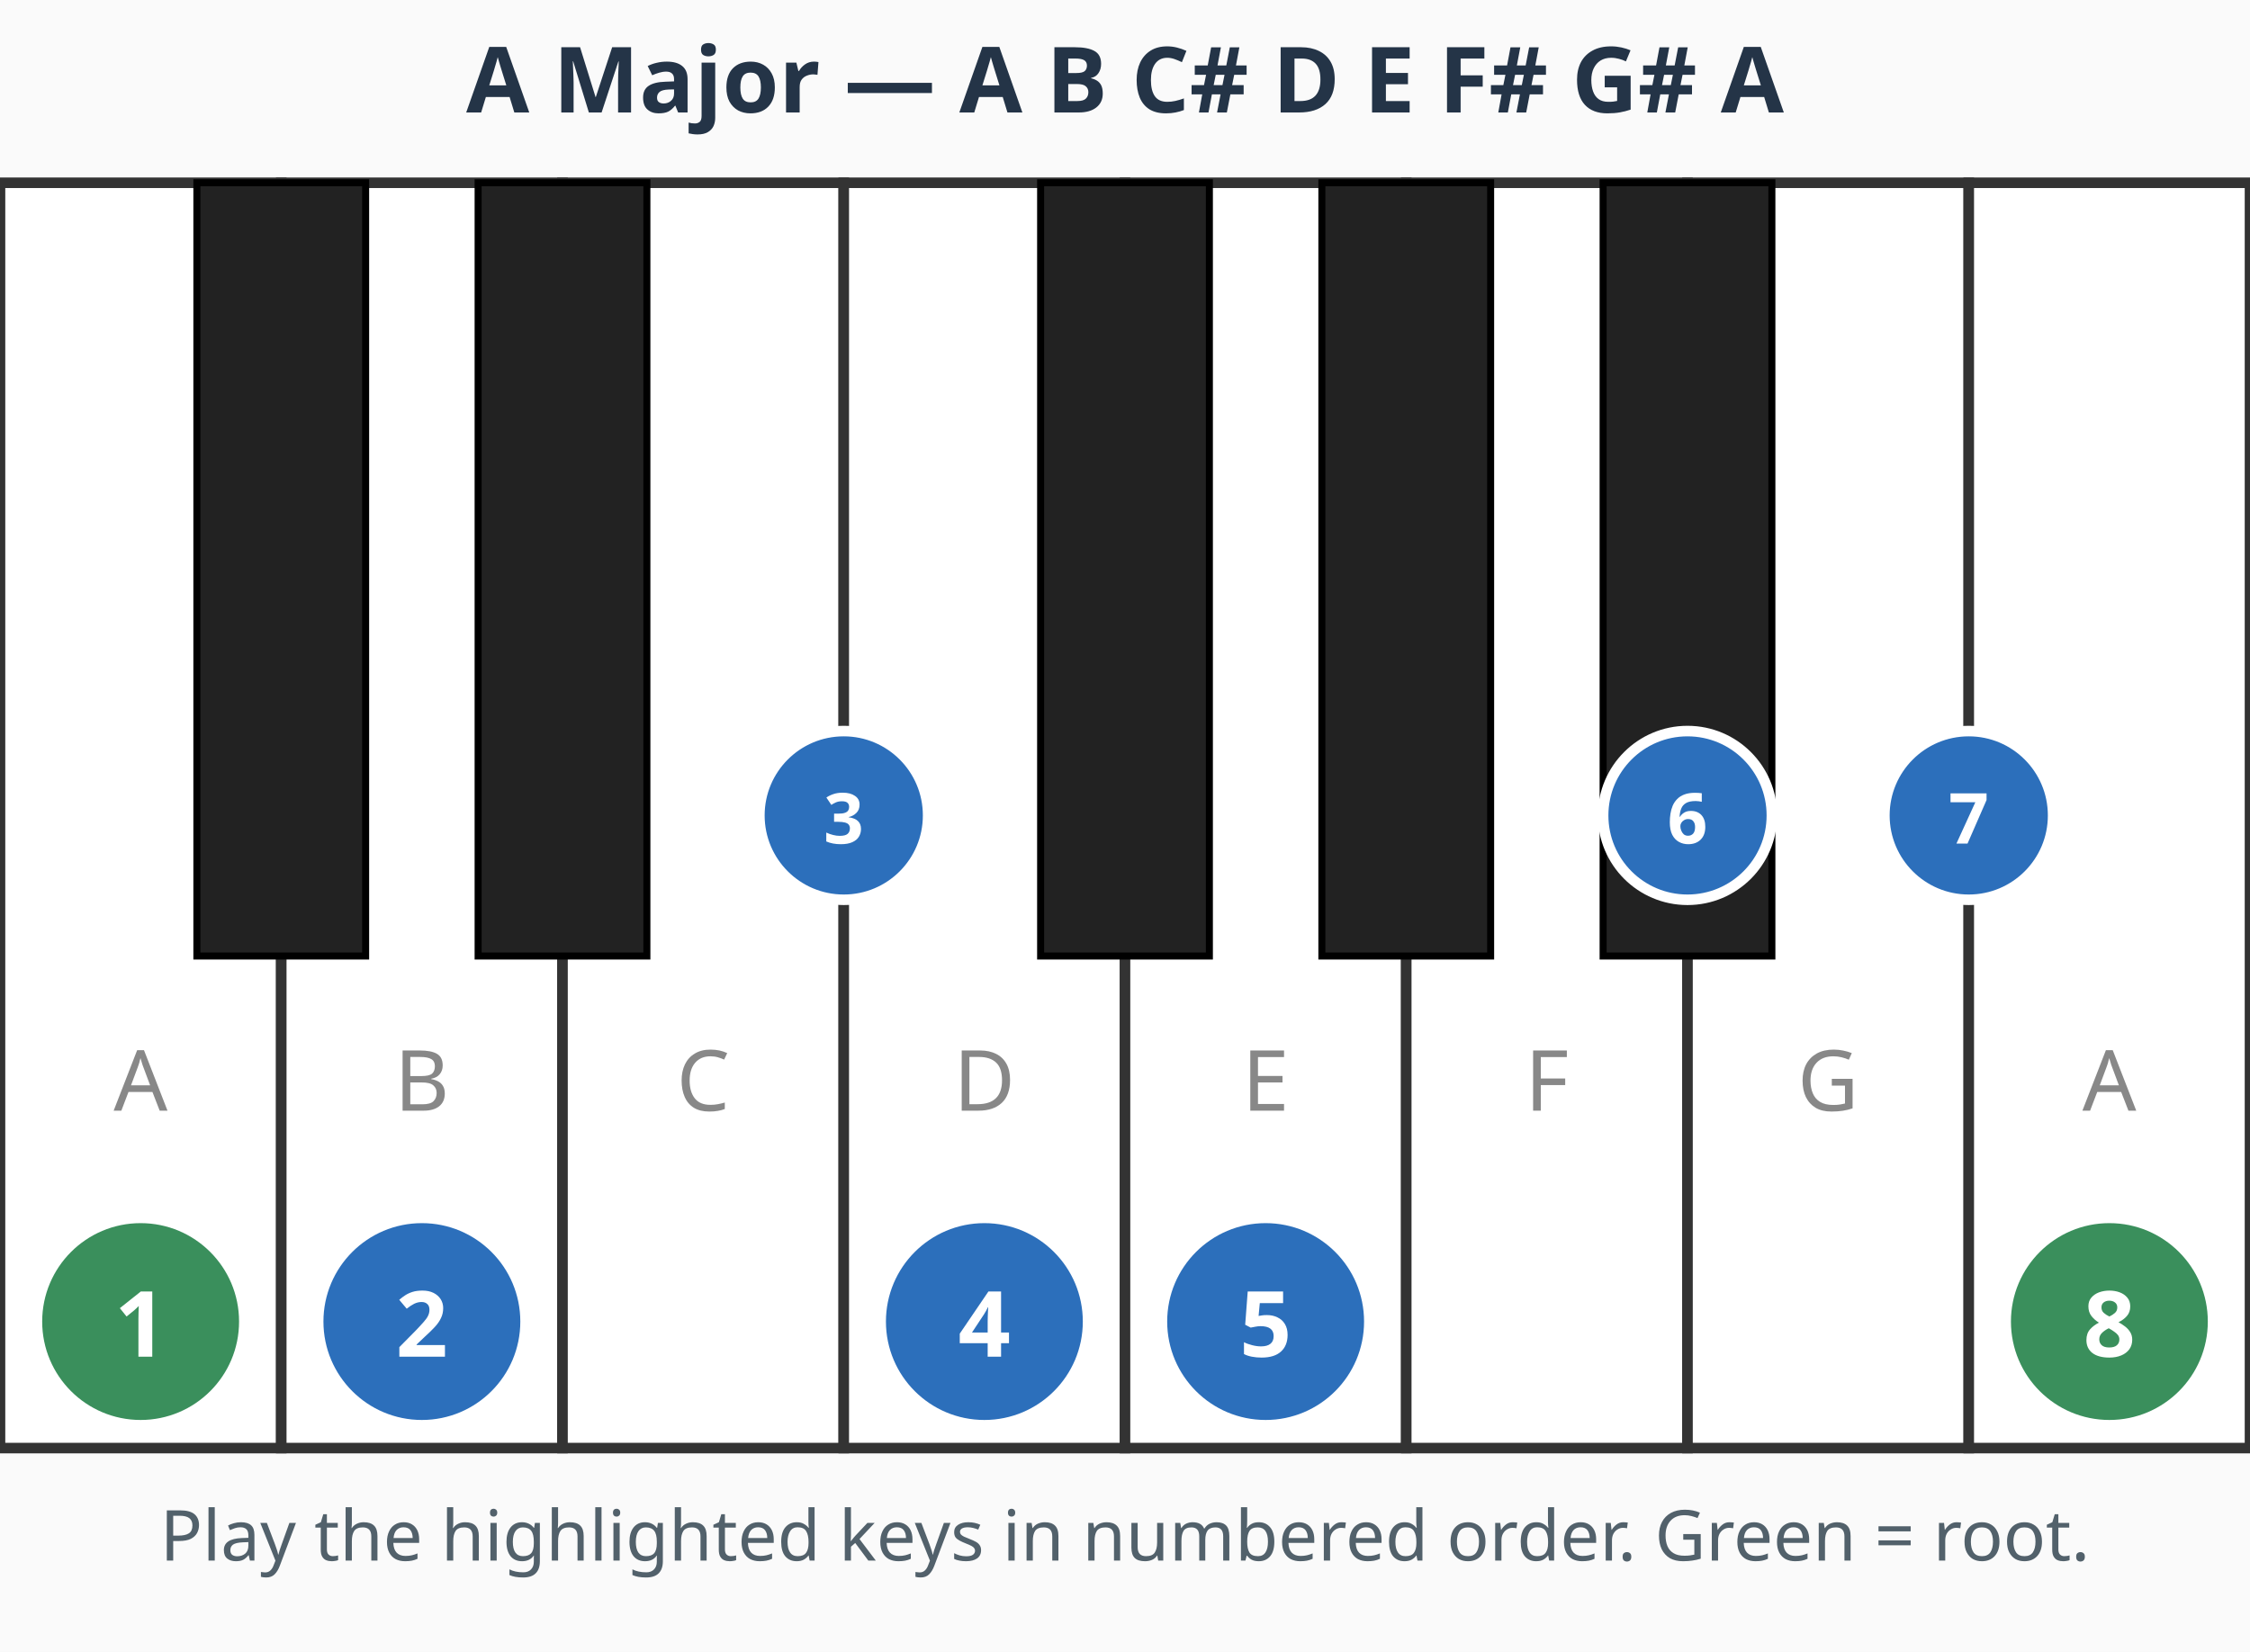
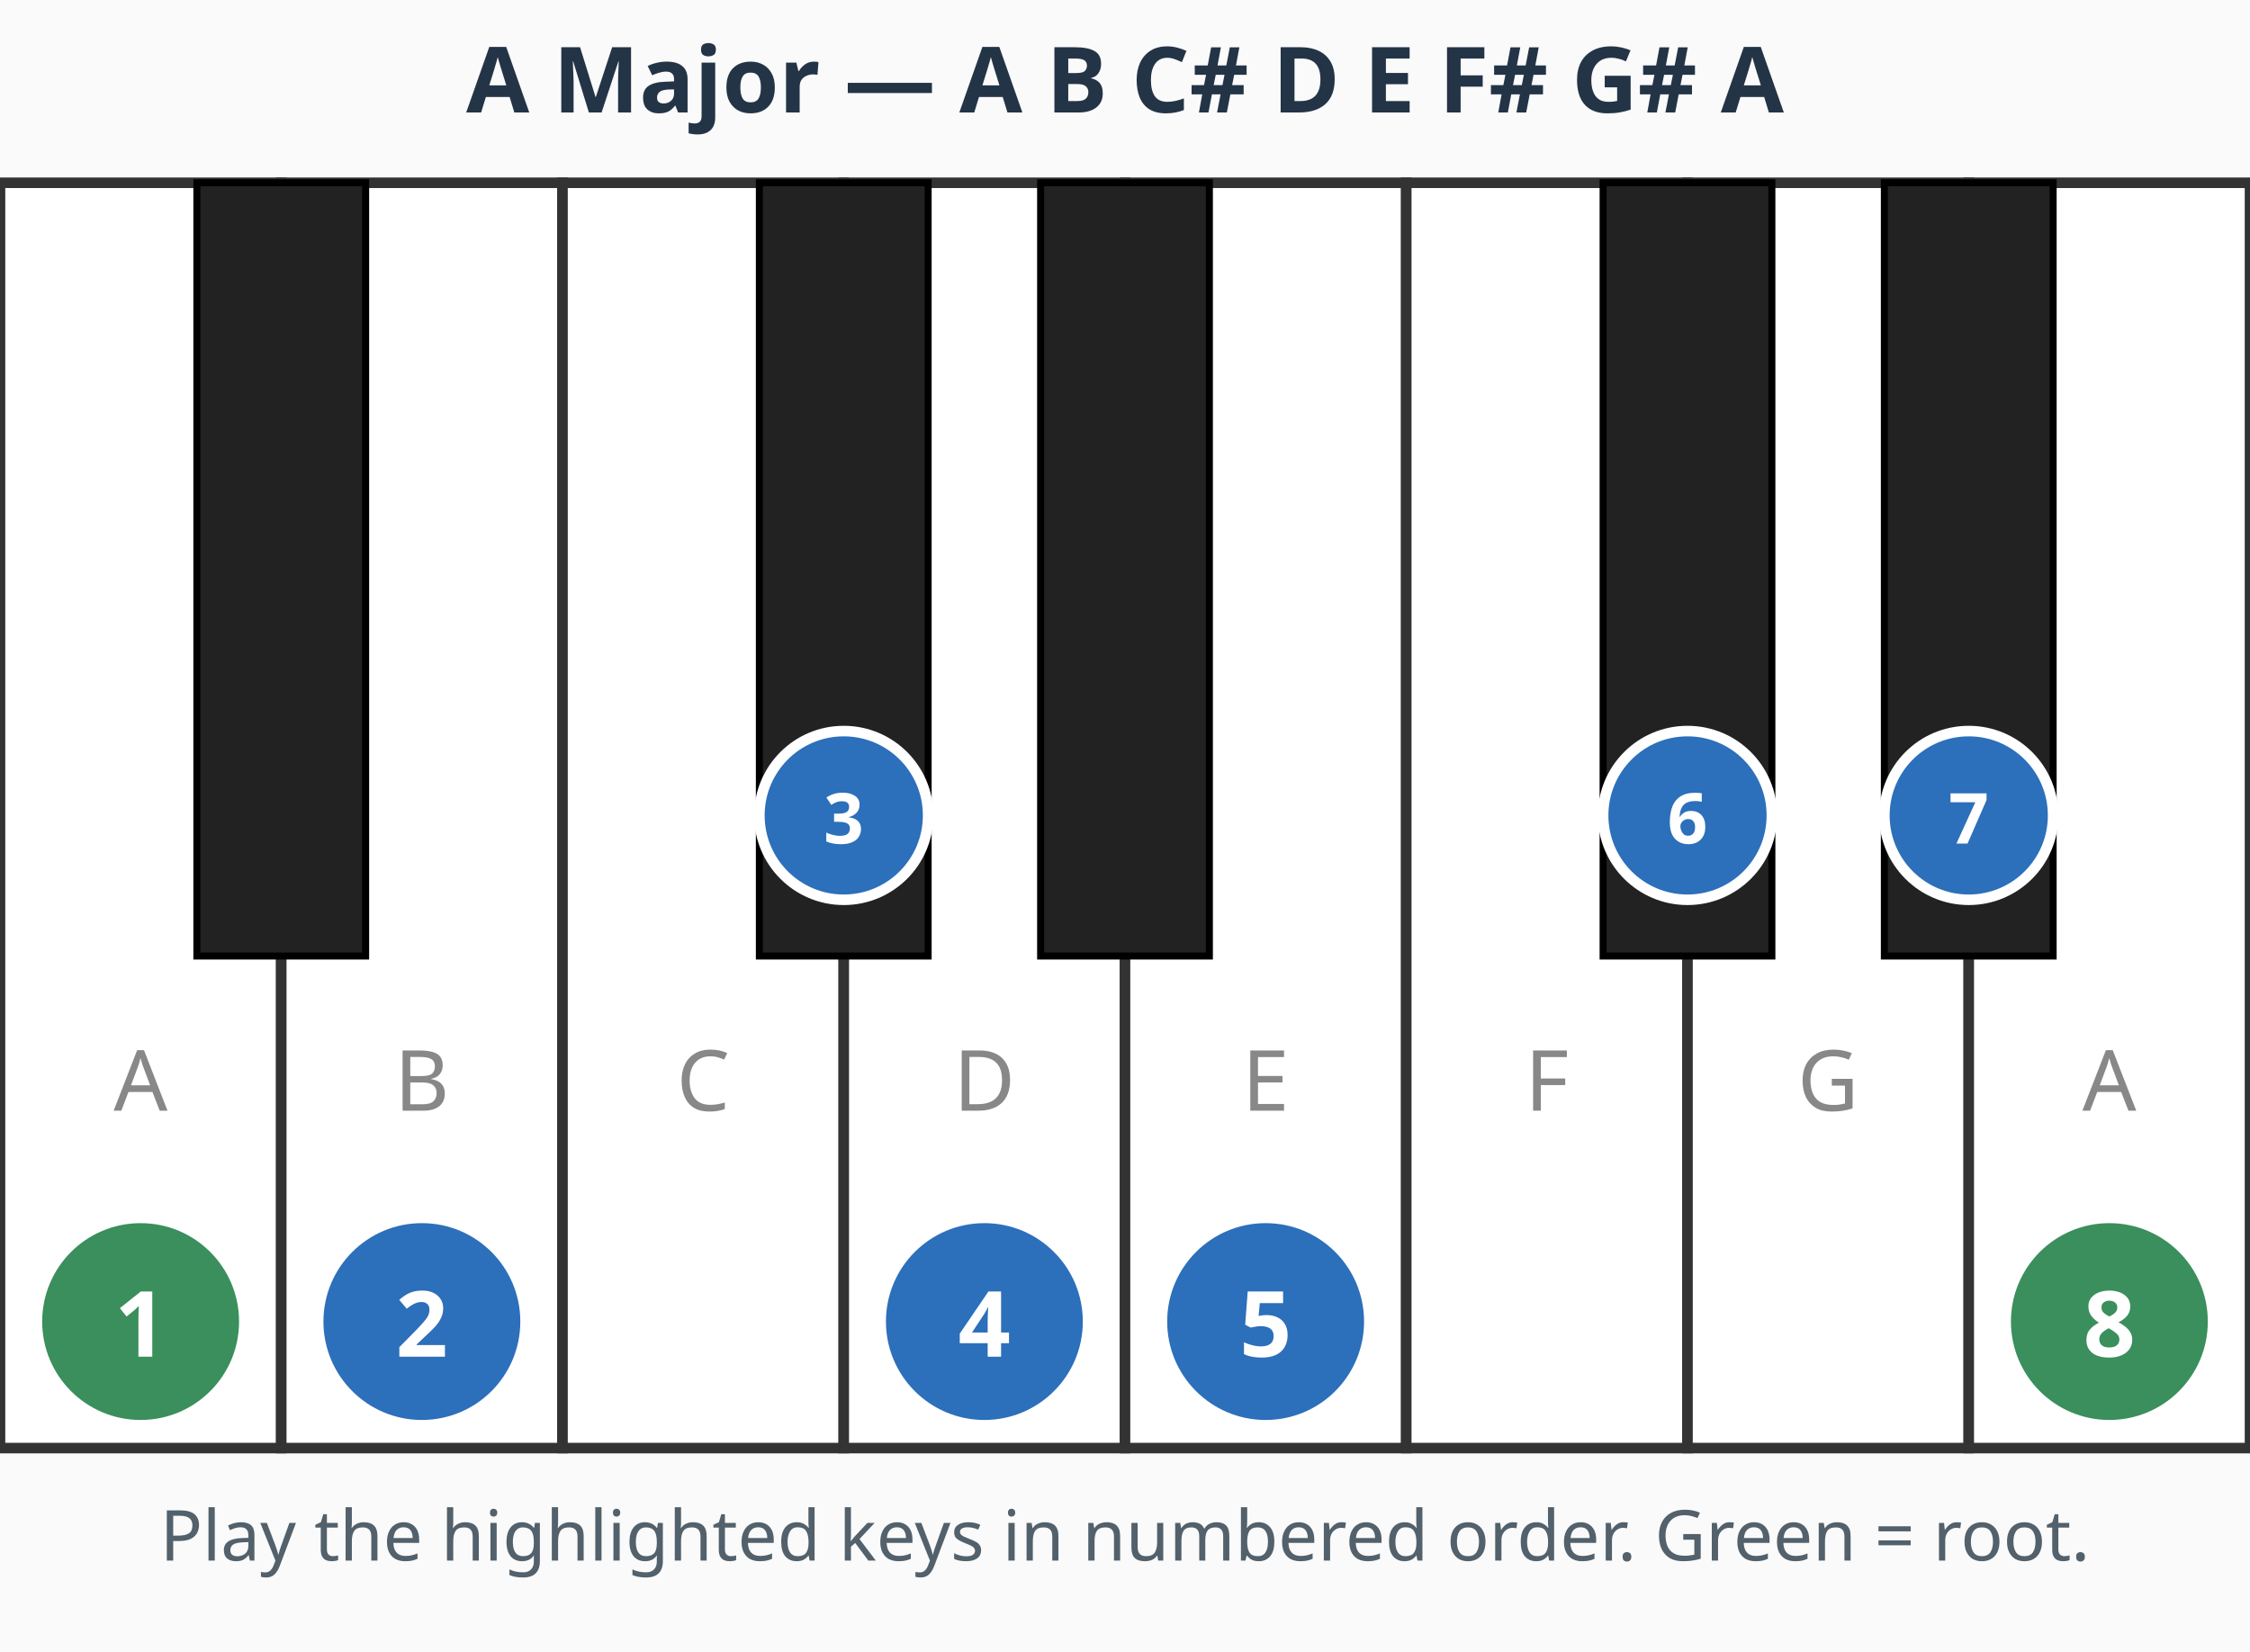
<svg xmlns="http://www.w3.org/2000/svg" viewBox="0 0 320 235" font-family="sans-serif">
  <rect width="320" height="235" fill="#fafafa" />
  <text x="160" y="16" text-anchor="middle" font-size="13" font-weight="bold" fill="#243447">A Major — A B C# D E F# G# A</text>
  <g transform="translate(0,26)">
    <g stroke="#333" stroke-width="1.5">
      <rect x="0" y="0" width="40" height="180" fill="#ffffff" />
      <rect x="40" y="0" width="40" height="180" fill="#ffffff" />
      <rect x="80" y="0" width="40" height="180" fill="#ffffff" />
      <rect x="120" y="0" width="40" height="180" fill="#ffffff" />
      <rect x="160" y="0" width="40" height="180" fill="#ffffff" />
      <rect x="200" y="0" width="40" height="180" fill="#ffffff" />
      <rect x="240" y="0" width="40" height="180" fill="#ffffff" />
      <rect x="280" y="0" width="40" height="180" fill="#ffffff" />
    </g>
    <g stroke="#000" stroke-width="1" fill="#222222">
      <rect x="28" y="0" width="24" height="110" />
-       <rect x="68" y="0" width="24" height="110" />
+       <rect x="108" y="0" width="24" height="110" />
      <rect x="148" y="0" width="24" height="110" />
-       <rect x="188" y="0" width="24" height="110" />
      <rect x="228" y="0" width="24" height="110" />
+       <rect x="268" y="0" width="24" height="110" />
    </g>
    <g fill="#888" font-size="12" text-anchor="middle">
      <text x="20" y="132">A</text>
      <text x="60" y="132">B</text>
      <text x="100" y="132">C</text>
      <text x="140" y="132">D</text>
      <text x="180" y="132">E</text>
      <text x="220" y="132">F</text>
      <text x="260" y="132">G</text>
      <text x="300" y="132">A</text>
    </g>
-     <circle cx="20" cy="162" r="14" fill="#3a8f5c" />
-     <circle cx="60" cy="162" r="14" fill="#2c6fbb" />
-     <circle cx="120" cy="90" r="12" fill="#2c6fbb" stroke="#fff" stroke-width="1.5" />
-     <circle cx="140" cy="162" r="14" fill="#2c6fbb" />
-     <circle cx="180" cy="162" r="14" fill="#2c6fbb" />
-     <circle cx="240" cy="90" r="12" fill="#2c6fbb" stroke="#fff" stroke-width="1.5" />
-     <circle cx="280" cy="90" r="12" fill="#2c6fbb" stroke="#fff" stroke-width="1.5" />
-     <circle cx="300" cy="162" r="14" fill="#3a8f5c" />
+     <g>
+       <circle cx="20" cy="162" r="14" fill="#3a8f5c" />
+       <circle cx="60" cy="162" r="14" fill="#2c6fbb" />
+       <circle cx="120" cy="90" r="12" fill="#2c6fbb" stroke="#fff" stroke-width="1.5" />
+       <circle cx="140" cy="162" r="14" fill="#2c6fbb" />
+       <circle cx="180" cy="162" r="14" fill="#2c6fbb" />
+       <circle cx="240" cy="90" r="12" fill="#2c6fbb" stroke="#fff" stroke-width="1.5" />
+       <circle cx="280" cy="90" r="12" fill="#2c6fbb" stroke="#fff" stroke-width="1.5" />
+       <circle cx="300" cy="162" r="14" fill="#3a8f5c" />
+     </g>
    <g fill="#ffffff" font-size="13" font-weight="bold" text-anchor="middle">
      <text x="20" y="167">1</text>
      <text x="60" y="167">2</text>
      <text x="120" y="94" font-size="10">3</text>
      <text x="140" y="167">4</text>
      <text x="180" y="167">5</text>
      <text x="240" y="94" font-size="10">6</text>
      <text x="280" y="94" font-size="10">7</text>
      <text x="300" y="167">8</text>
    </g>
  </g>
  <text x="160" y="222" text-anchor="middle" font-size="10" fill="#52616b">Play the highlighted keys in numbered order. Green = root.</text>
</svg>
